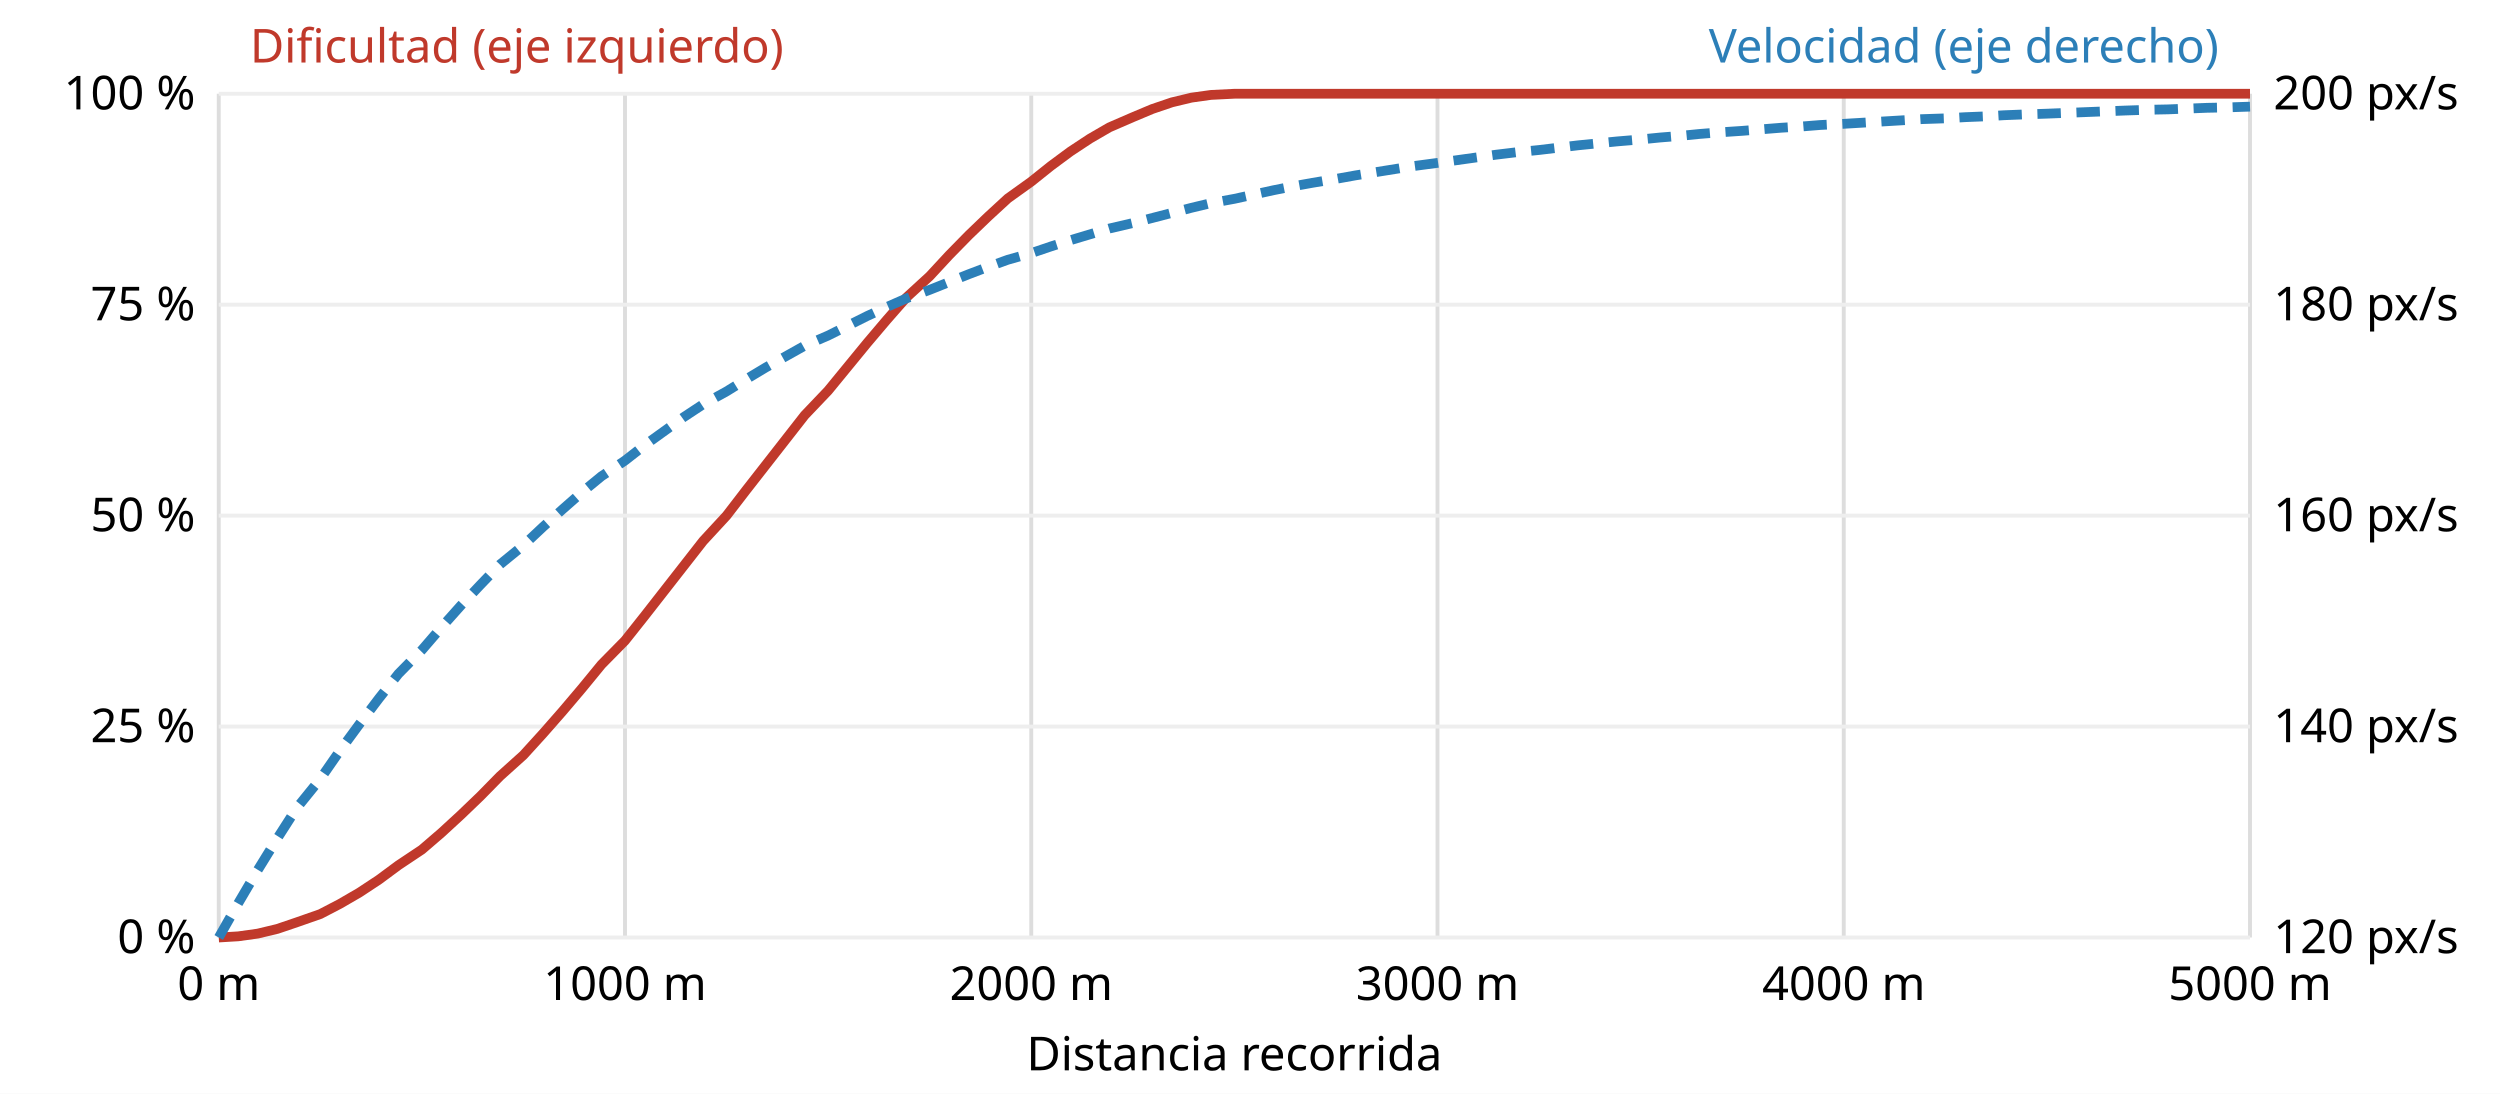
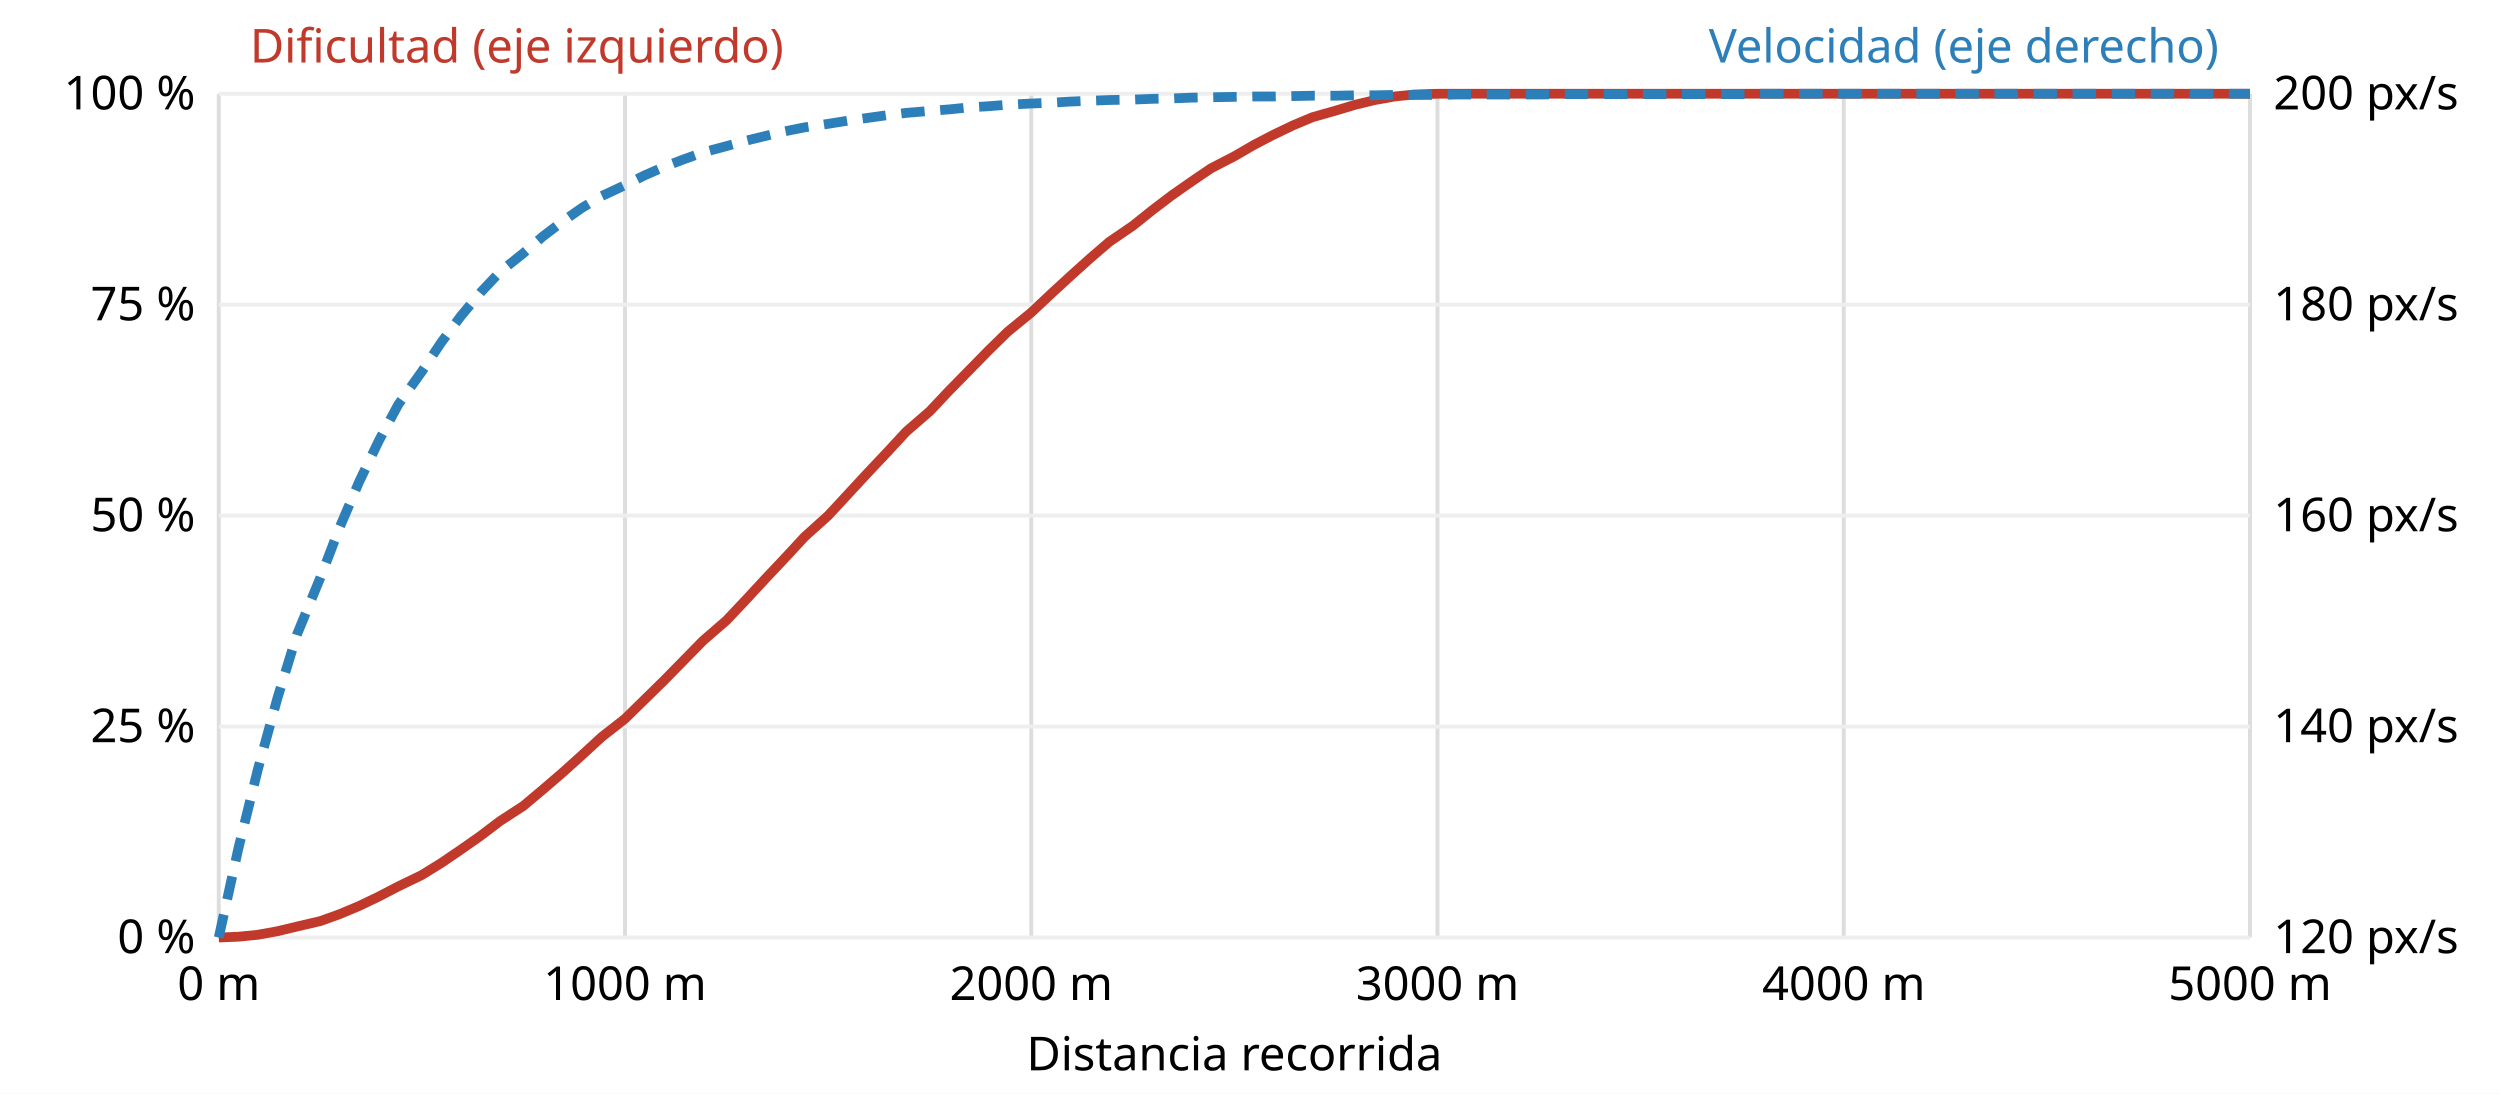
<svg xmlns="http://www.w3.org/2000/svg" viewBox="0 0 640 280" font-family="sans-serif" font-size="12">
  <rect width="640" height="280" fill="#ffffff" />
  <line x1="56" y1="24" x2="56" y2="240" stroke="#dddddd" />
  <text x="56" y="256" text-anchor="middle">0 m</text>
  <line x1="160" y1="24" x2="160" y2="240" stroke="#dddddd" />
  <text x="160" y="256" text-anchor="middle">1000 m</text>
  <line x1="264" y1="24" x2="264" y2="240" stroke="#dddddd" />
  <text x="264" y="256" text-anchor="middle">2000 m</text>
  <line x1="368" y1="24" x2="368" y2="240" stroke="#dddddd" />
  <text x="368" y="256" text-anchor="middle">3000 m</text>
  <line x1="472" y1="24" x2="472" y2="240" stroke="#dddddd" />
  <text x="472" y="256" text-anchor="middle">4000 m</text>
  <line x1="576" y1="24" x2="576" y2="240" stroke="#dddddd" />
  <text x="576" y="256" text-anchor="middle">5000 m</text>
  <line x1="56" y1="240.0" x2="576" y2="240.0" stroke="#eeeeee" />
  <text x="50" y="240.0" dy="4" text-anchor="end">0 %</text>
  <text x="582" y="240.0" dy="4">120 px/s</text>
  <line x1="56" y1="186.0" x2="576" y2="186.0" stroke="#eeeeee" />
  <text x="50" y="186.0" dy="4" text-anchor="end">25 %</text>
  <text x="582" y="186.0" dy="4">140 px/s</text>
  <line x1="56" y1="132.0" x2="576" y2="132.0" stroke="#eeeeee" />
  <text x="50" y="132.0" dy="4" text-anchor="end">50 %</text>
  <text x="582" y="132.0" dy="4">160 px/s</text>
  <line x1="56" y1="78.0" x2="576" y2="78.0" stroke="#eeeeee" />
  <text x="50" y="78.0" dy="4" text-anchor="end">75 %</text>
  <text x="582" y="78.0" dy="4">180 px/s</text>
  <line x1="56" y1="24.0" x2="576" y2="24.0" stroke="#eeeeee" />
  <text x="50" y="24.0" dy="4" text-anchor="end">100 %</text>
  <text x="582" y="24.0" dy="4">200 px/s</text>
-   <polyline points="56,240.0 61,239.7 66,239.0 71,237.8 76,236.1 82,234.0 87,231.4 92,228.5 97,225.2 102,221.5 108,217.5 113,213.2 118,208.6 123,203.8 128,198.7 134,193.3 139,187.8 144,182.1 149,176.2 154,170.1 160,164.0 165,157.7 170,151.3 175,144.9 180,138.5 186,132.0 191,125.5 196,119.1 201,112.7 206,106.3 212,100.0 217,93.9 222,87.8 227,81.9 232,76.2 238,70.7 243,65.3 248,60.2 253,55.4 258,50.8 264,46.5 269,42.5 274,38.8 279,35.5 284,32.6 290,30.0 295,27.9 300,26.2 305,25.0 310,24.3 316,24.0 321,24.0 326,24.0 331,24.0 336,24.0 342,24.0 347,24.0 352,24.0 357,24.0 362,24.0 368,24.0 373,24.0 378,24.0 383,24.0 388,24.0 394,24.0 399,24.0 404,24.0 409,24.0 414,24.0 420,24.0 425,24.0 430,24.0 435,24.0 440,24.0 446,24.0 451,24.0 456,24.0 461,24.0 466,24.0 472,24.0 477,24.0 482,24.0 487,24.0 492,24.0 498,24.0 503,24.0 508,24.0 513,24.0 518,24.0 524,24.0 529,24.0 534,24.0 539,24.0 544,24.0 550,24.0 555,24.0 560,24.0 565,24.0 570,24.0 576,24.0" fill="none" stroke="#c0392b" stroke-width="2.5" />
-   <polyline points="56,240.0 61,231.2 66,222.7 71,214.6 76,206.8 82,199.4 87,192.2 92,185.4 97,178.8 102,172.5 108,166.4 113,160.6 118,155.0 123,149.7 128,144.5 134,139.6 139,134.9 144,130.4 149,126.0 154,121.9 160,117.9 165,114.0 170,110.4 175,106.8 180,103.5 186,100.2 191,97.1 196,94.1 201,91.3 206,88.5 212,85.9 217,83.4 222,80.9 227,78.6 232,76.4 238,74.2 243,72.2 248,70.2 253,68.3 258,66.5 264,64.8 269,63.1 274,61.5 279,60.0 284,58.5 290,57.1 295,55.8 300,54.5 305,53.2 310,52.0 316,50.9 321,49.8 326,48.7 331,47.7 336,46.8 342,45.8 347,44.9 352,44.1 357,43.3 362,42.5 368,41.7 373,41.0 378,40.3 383,39.6 388,39.0 394,38.4 399,37.8 404,37.2 409,36.7 414,36.2 420,35.7 425,35.2 430,34.8 435,34.3 440,33.9 446,33.5 451,33.1 456,32.7 461,32.4 466,32.0 472,31.7 477,31.4 482,31.1 487,30.8 492,30.5 498,30.3 503,30.0 508,29.8 513,29.5 518,29.3 524,29.1 529,28.9 534,28.7 539,28.5 544,28.3 550,28.1 555,28.0 560,27.8 565,27.6 570,27.5 576,27.3" fill="none" stroke="#2c7fb8" stroke-width="2.5" stroke-dasharray="6 4" />
+   <polyline points="56,240.0 61,239.8 66,239.3 71,238.4 76,237.2 82,235.8 87,234.0 92,231.9 97,229.5 102,226.9 108,224.0 113,220.9 118,217.5 123,214.0 128,210.2 134,206.3 139,202.1 144,197.8 149,193.3 154,188.7 160,184.0 165,179.1 170,174.2 175,169.1 180,164.0 186,158.8 191,153.5 196,148.1 201,142.8 206,137.4 212,132.0 217,126.6 222,121.2 227,115.9 232,110.5 238,105.3 243,100.0 248,94.9 253,89.8 258,84.9 264,80.0 269,75.3 274,70.7 279,66.2 284,61.9 290,57.8 295,53.8 300,50.0 305,46.5 310,43.1 316,40.0 321,37.1 326,34.5 331,32.1 336,30.0 342,28.3 347,26.8 352,25.6 357,24.7 362,24.2 368,24.0 373,24.0 378,24.0 383,24.0 388,24.0 394,24.0 399,24.0 404,24.0 409,24.0 414,24.0 420,24.0 425,24.0 430,24.0 435,24.0 440,24.0 446,24.0 451,24.0 456,24.0 461,24.0 466,24.0 472,24.0 477,24.0 482,24.0 487,24.0 492,24.0 498,24.0 503,24.0 508,24.0 513,24.0 518,24.0 524,24.0 529,24.0 534,24.0 539,24.0 544,24.0 550,24.0 555,24.0 560,24.0 565,24.0 570,24.0 576,24.0" fill="none" stroke="#c0392b" stroke-width="2.5" />
+   <polyline points="56,240.0 61,217.3 66,197.0 71,178.8 76,162.5 82,147.9 87,134.9 92,123.2 97,112.8 102,103.5 108,95.1 113,87.6 118,80.9 123,74.9 128,69.6 134,64.8 139,60.5 144,56.7 149,53.2 154,50.2 160,47.4 165,44.9 170,42.7 175,40.8 180,39.0 186,37.4 191,36.0 196,34.8 201,33.6 206,32.6 212,31.7 217,30.9 222,30.2 227,29.5 232,28.9 238,28.4 243,28.0 248,27.5 253,27.2 258,26.8 264,26.5 269,26.3 274,26.0 279,25.8 284,25.6 290,25.5 295,25.3 300,25.2 305,25.0 310,24.9 316,24.8 321,24.7 326,24.7 331,24.6 336,24.5 342,24.5 347,24.4 352,24.4 357,24.3 362,24.3 368,24.3 373,24.2 378,24.2 383,24.2 388,24.2 394,24.2 399,24.1 404,24.1 409,24.1 414,24.1 420,24.1 425,24.1 430,24.1 435,24.1 440,24.1 446,24.1 451,24.0 456,24.0 461,24.0 466,24.0 472,24.0 477,24.0 482,24.0 487,24.0 492,24.0 498,24.0 503,24.0 508,24.0 513,24.0 518,24.0 524,24.0 529,24.0 534,24.0 539,24.0 544,24.0 550,24.0 555,24.0 560,24.0 565,24.0 570,24.0 576,24.0" fill="none" stroke="#2c7fb8" stroke-width="2.5" stroke-dasharray="6 4" />
  <text x="64" y="16" fill="#c0392b">Dificultad (eje izquierdo)</text>
  <text x="568" y="16" fill="#2c7fb8" text-anchor="end">Velocidad (eje derecho)</text>
  <text x="316" y="274" text-anchor="middle">Distancia recorrida</text>
</svg>
